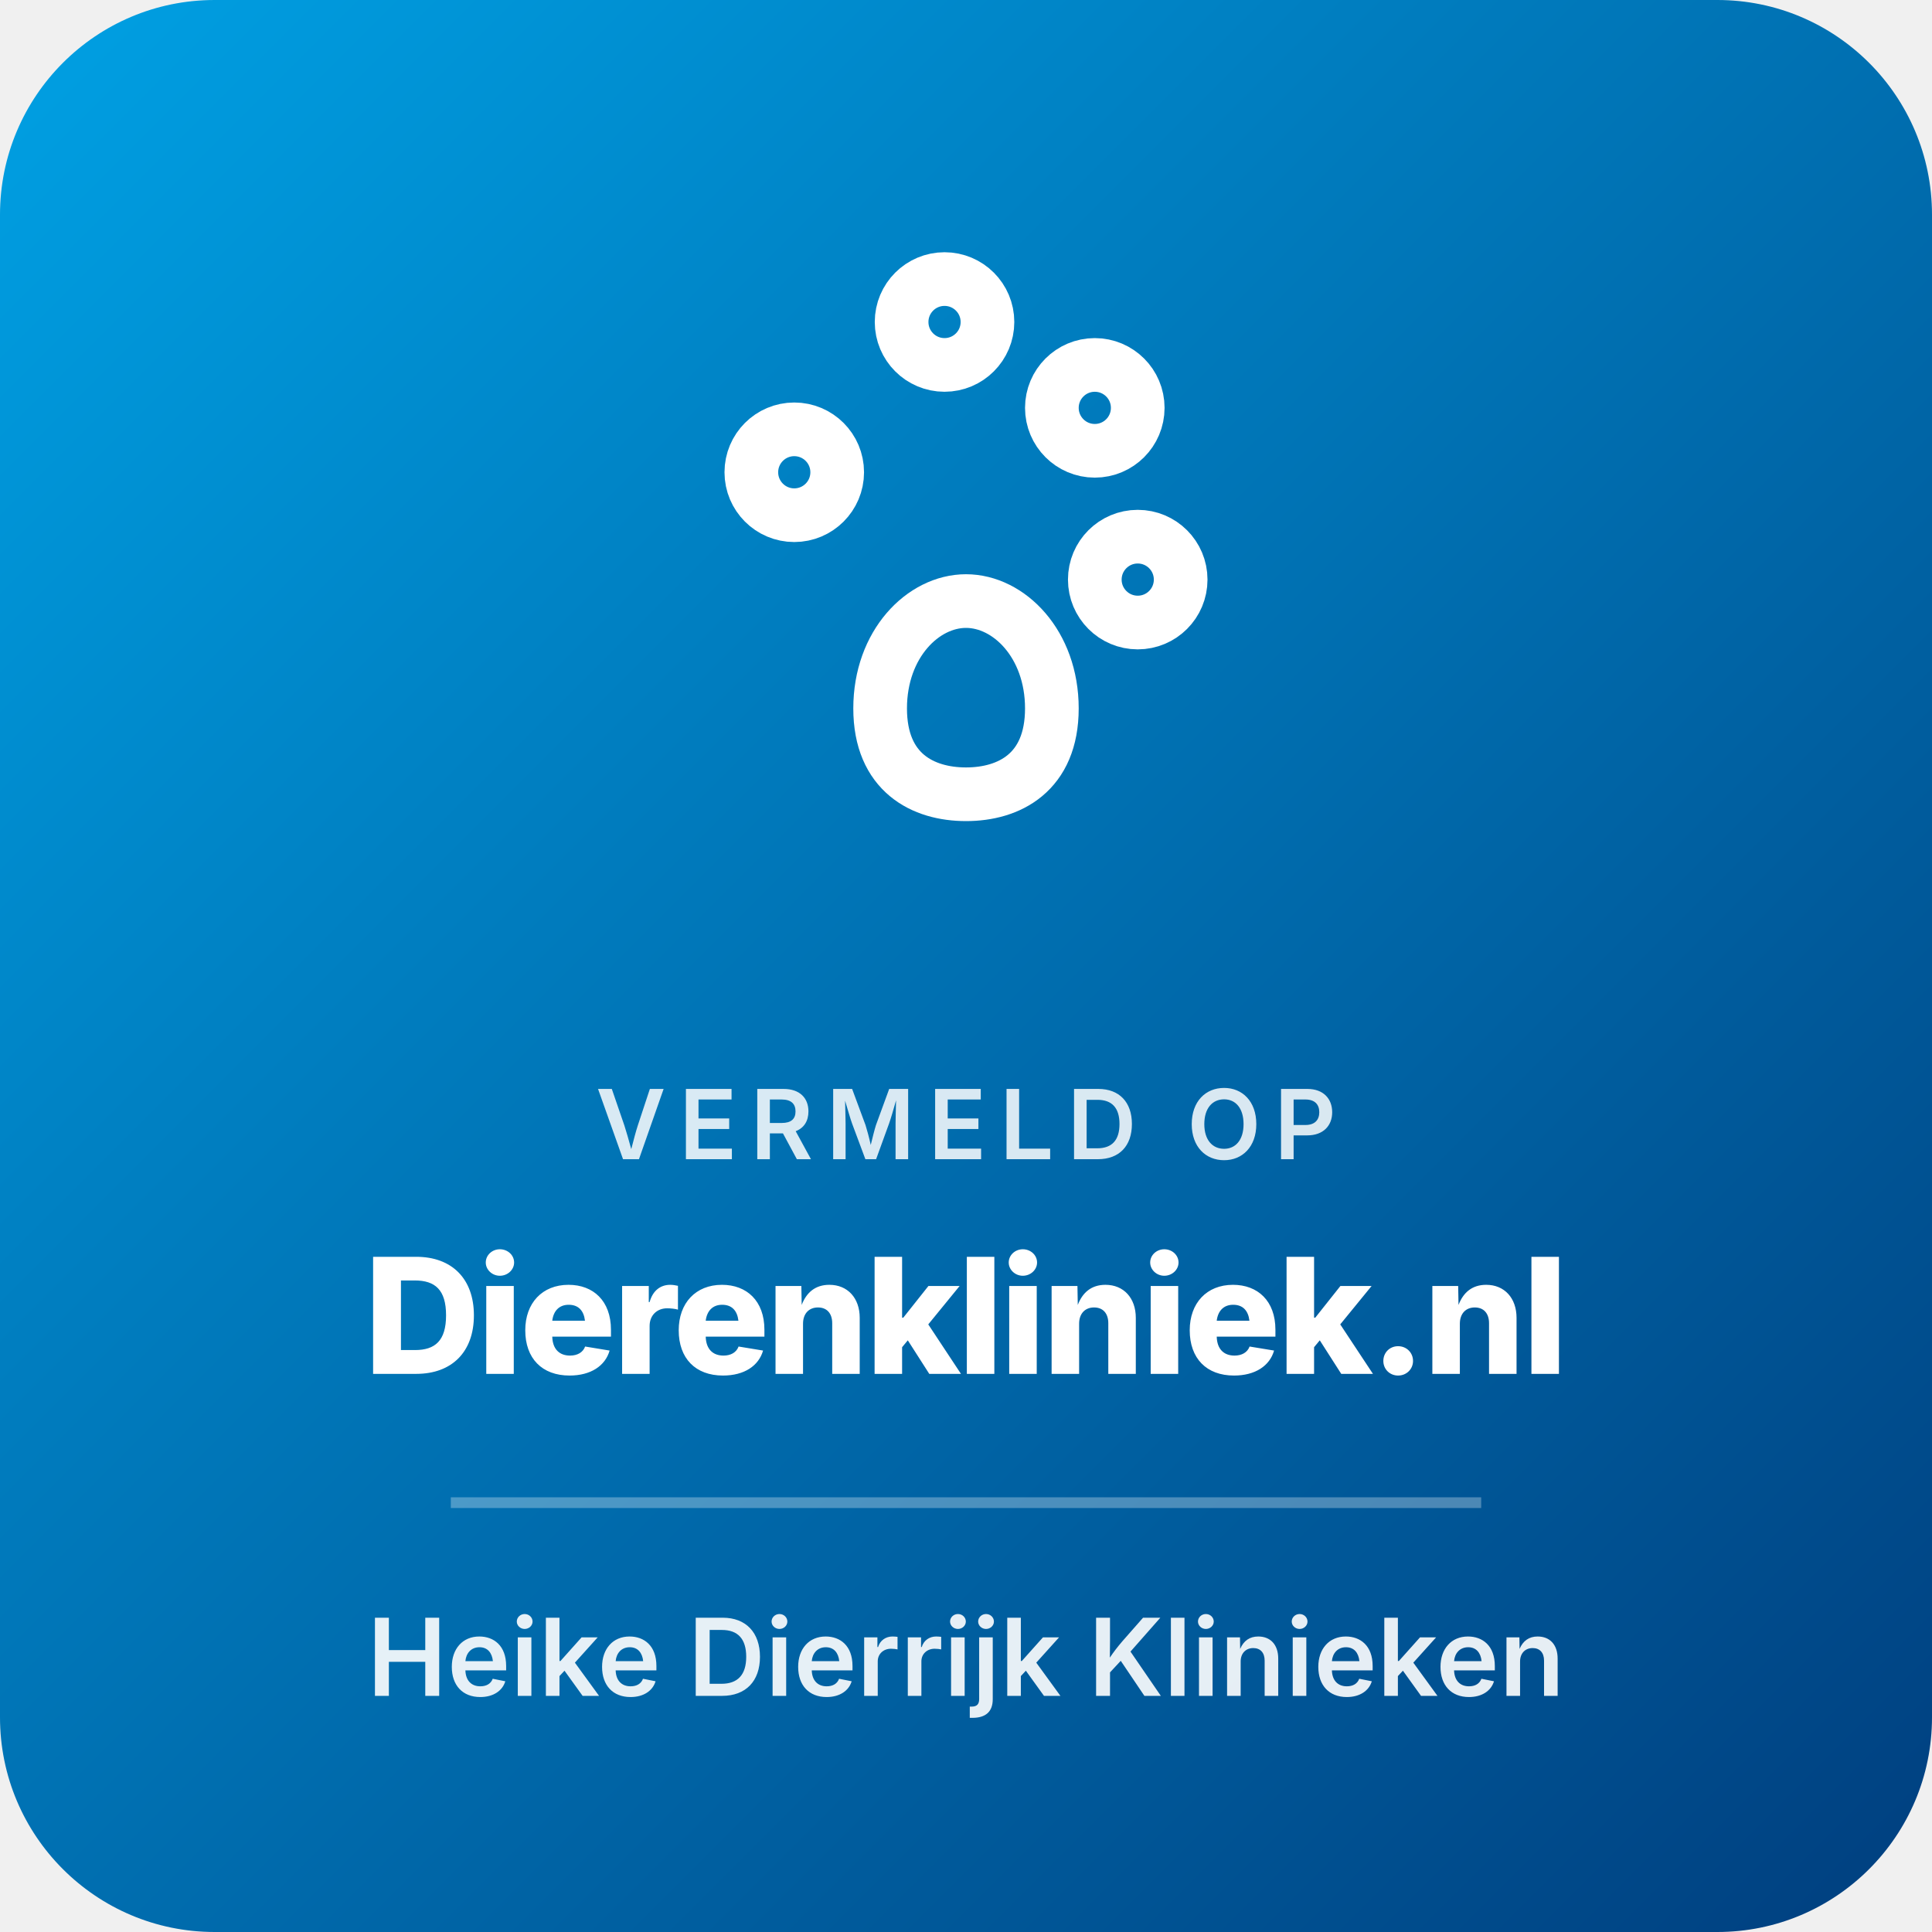
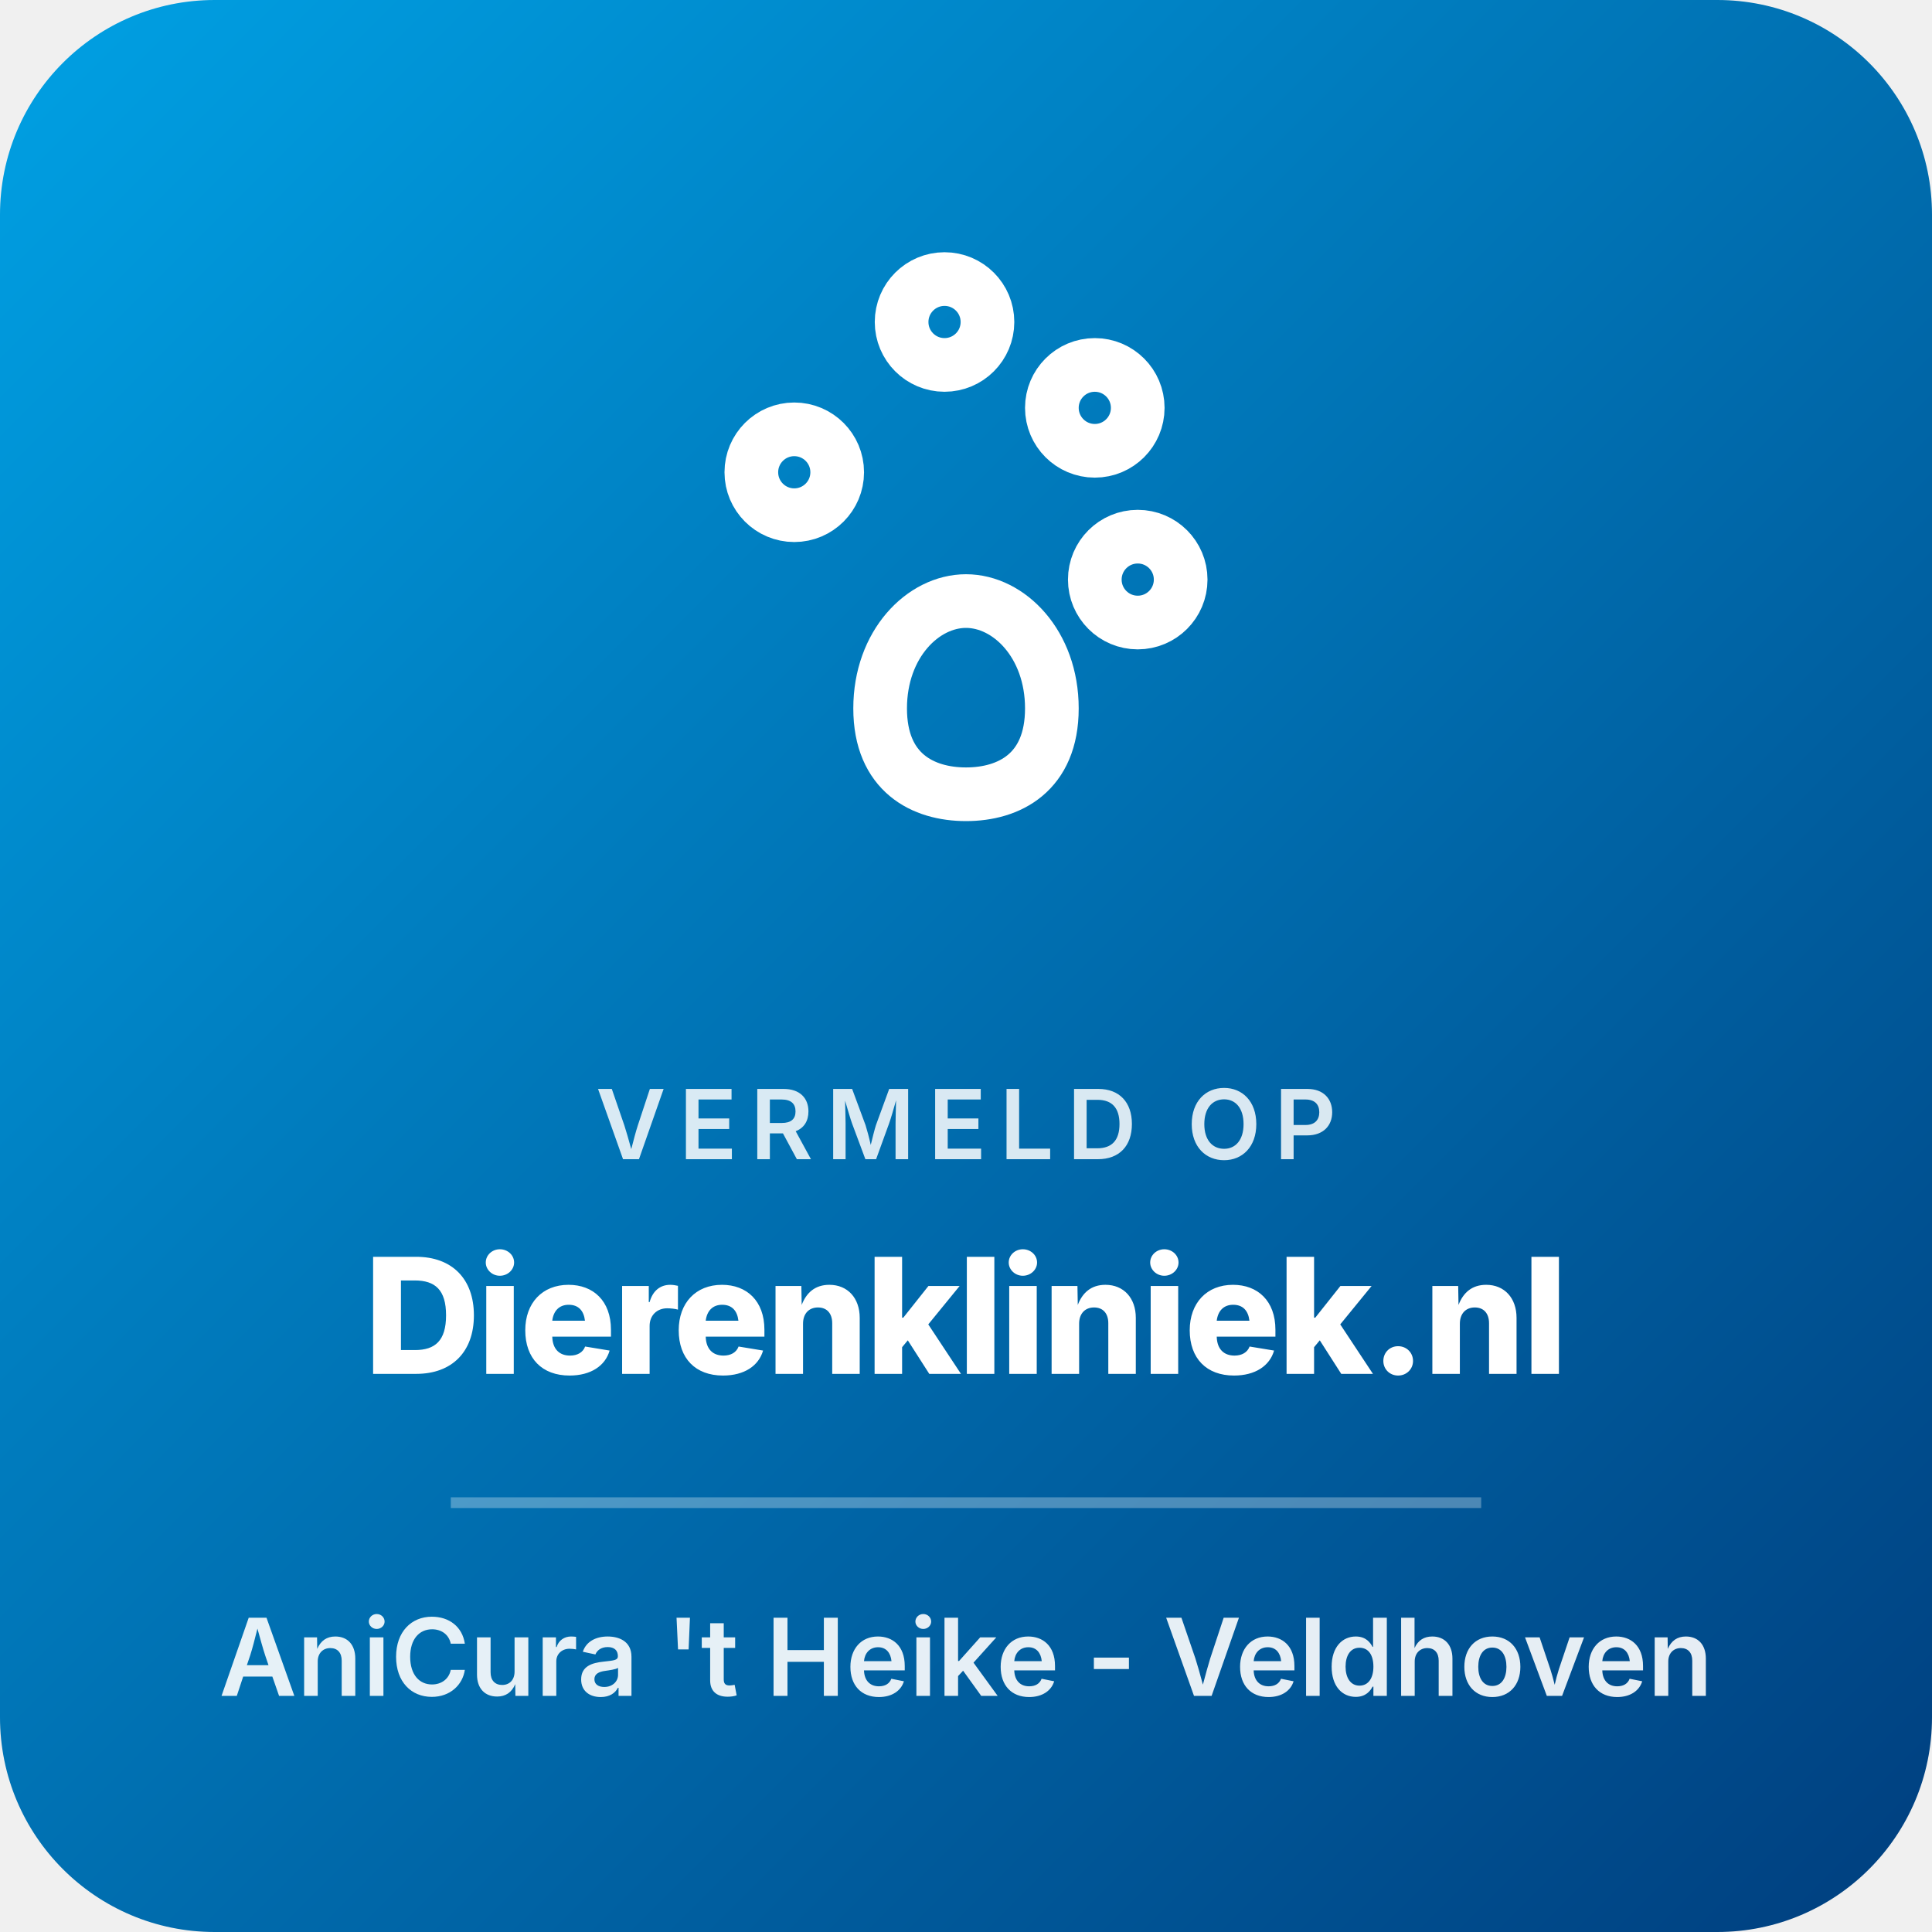
<svg xmlns="http://www.w3.org/2000/svg" width="180" height="180" viewBox="0 0 180 180">
  <defs>
    <linearGradient id="bg" x1="0%" y1="0%" x2="100%" y2="100%">
      <stop offset="0%" stop-color="#00A1E4" />
      <stop offset="100%" stop-color="#003E7E" />
    </linearGradient>
  </defs>
  <rect width="180" height="180" rx="20" fill="url(#bg)" />
  <g transform="translate(66, 22) scale(2.0)" fill="none" stroke="white" stroke-width="2.5" stroke-linecap="round" stroke-linejoin="round">
    <circle cx="11" cy="4" r="2" />
    <circle cx="18" cy="8" r="2" />
    <circle cx="20" cy="16" r="2" />
    <circle cx="4" cy="11" r="2" />
    <path d="M8 22c0-3 2-5 4-5s4 2 4 5-2 4-4 4-4-1-4-4z" />
  </g>
  <text x="90" y="108" text-anchor="middle" fill="white" font-family="-apple-system, BlinkMacSystemFont, Segoe UI, sans-serif" font-size="9" font-weight="600" opacity="0.85" letter-spacing="1.2">VERMELD OP</text>
  <text x="90" y="128" text-anchor="middle" fill="white" font-family="-apple-system, BlinkMacSystemFont, Segoe UI, sans-serif" font-size="15" font-weight="800" letter-spacing="-0.3">Dierenkliniek.nl</text>
  <line x1="42" y1="140" x2="138" y2="140" stroke="white" stroke-width="1" opacity="0.3" />
-   <text x="90" y="158" text-anchor="middle" fill="white" font-family="-apple-system, BlinkMacSystemFont, Segoe UI, sans-serif" font-size="10" font-weight="600" opacity="0.9">Heike Dierrijk Klinieken</text>
+   <text x="90" y="158" text-anchor="middle" fill="white" font-family="-apple-system, BlinkMacSystemFont, Segoe UI, sans-serif" font-size="10" font-weight="600" opacity="0.9">AniCura 't Heike - Veldhoven</text>
</svg>
